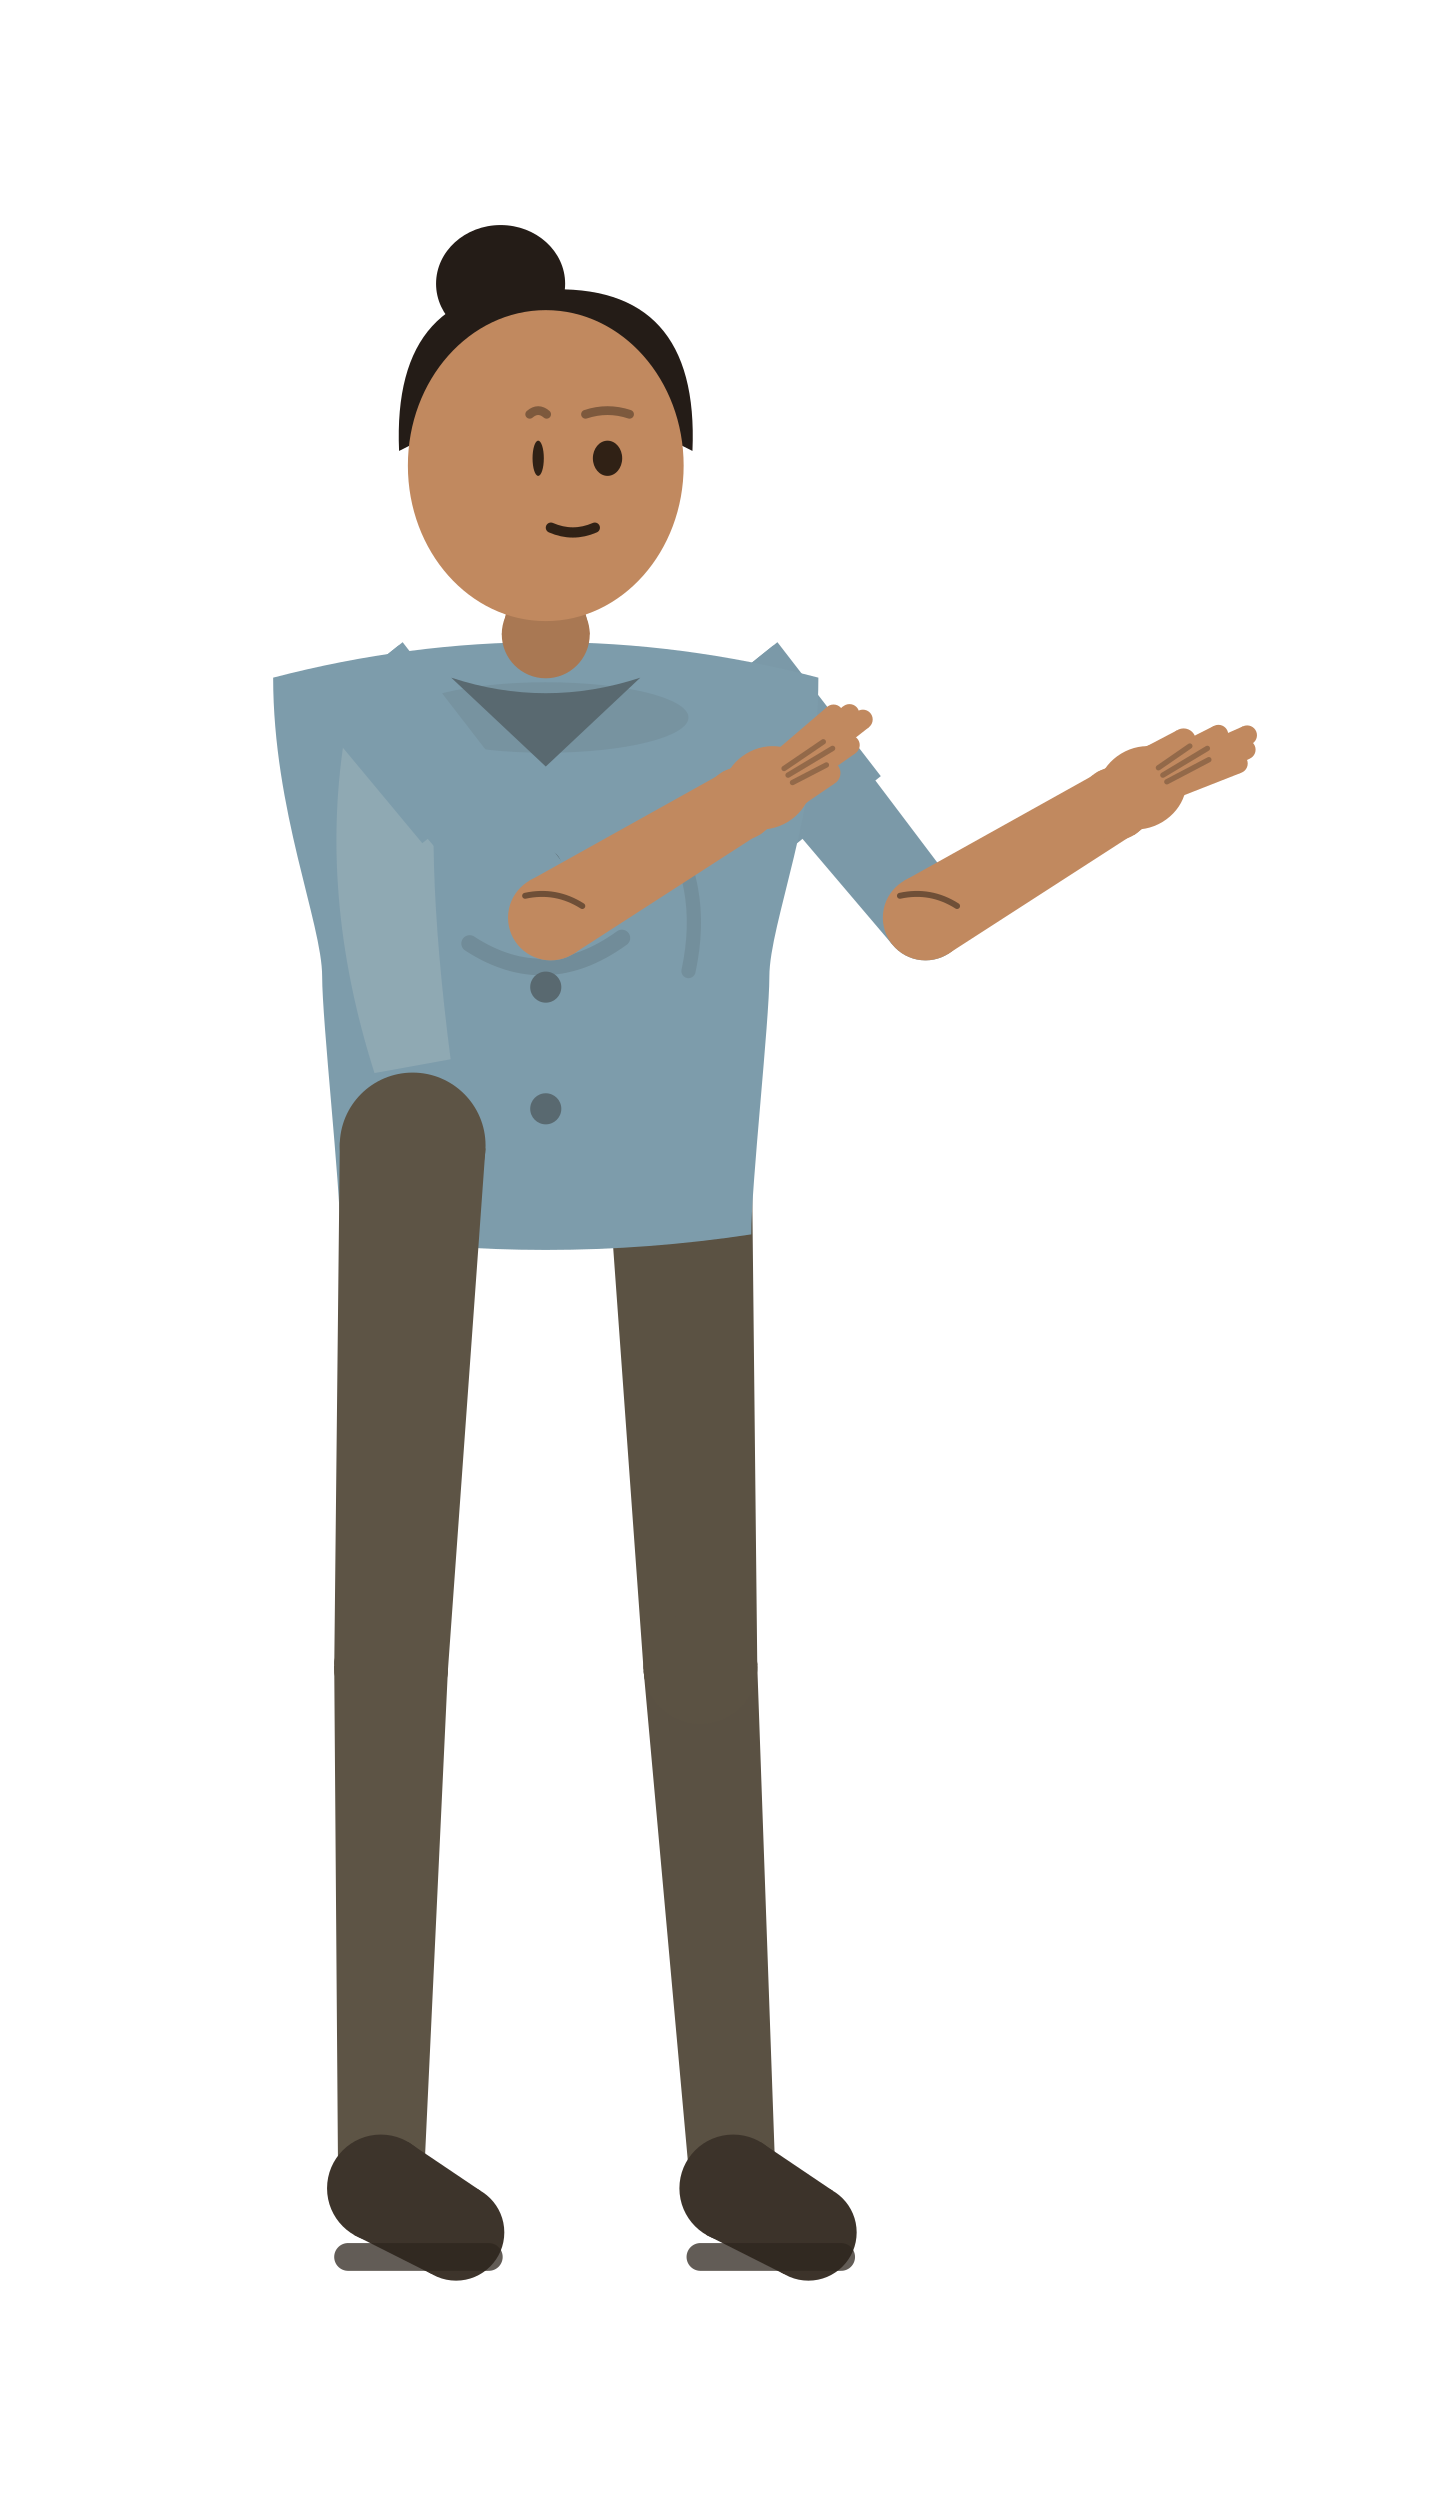
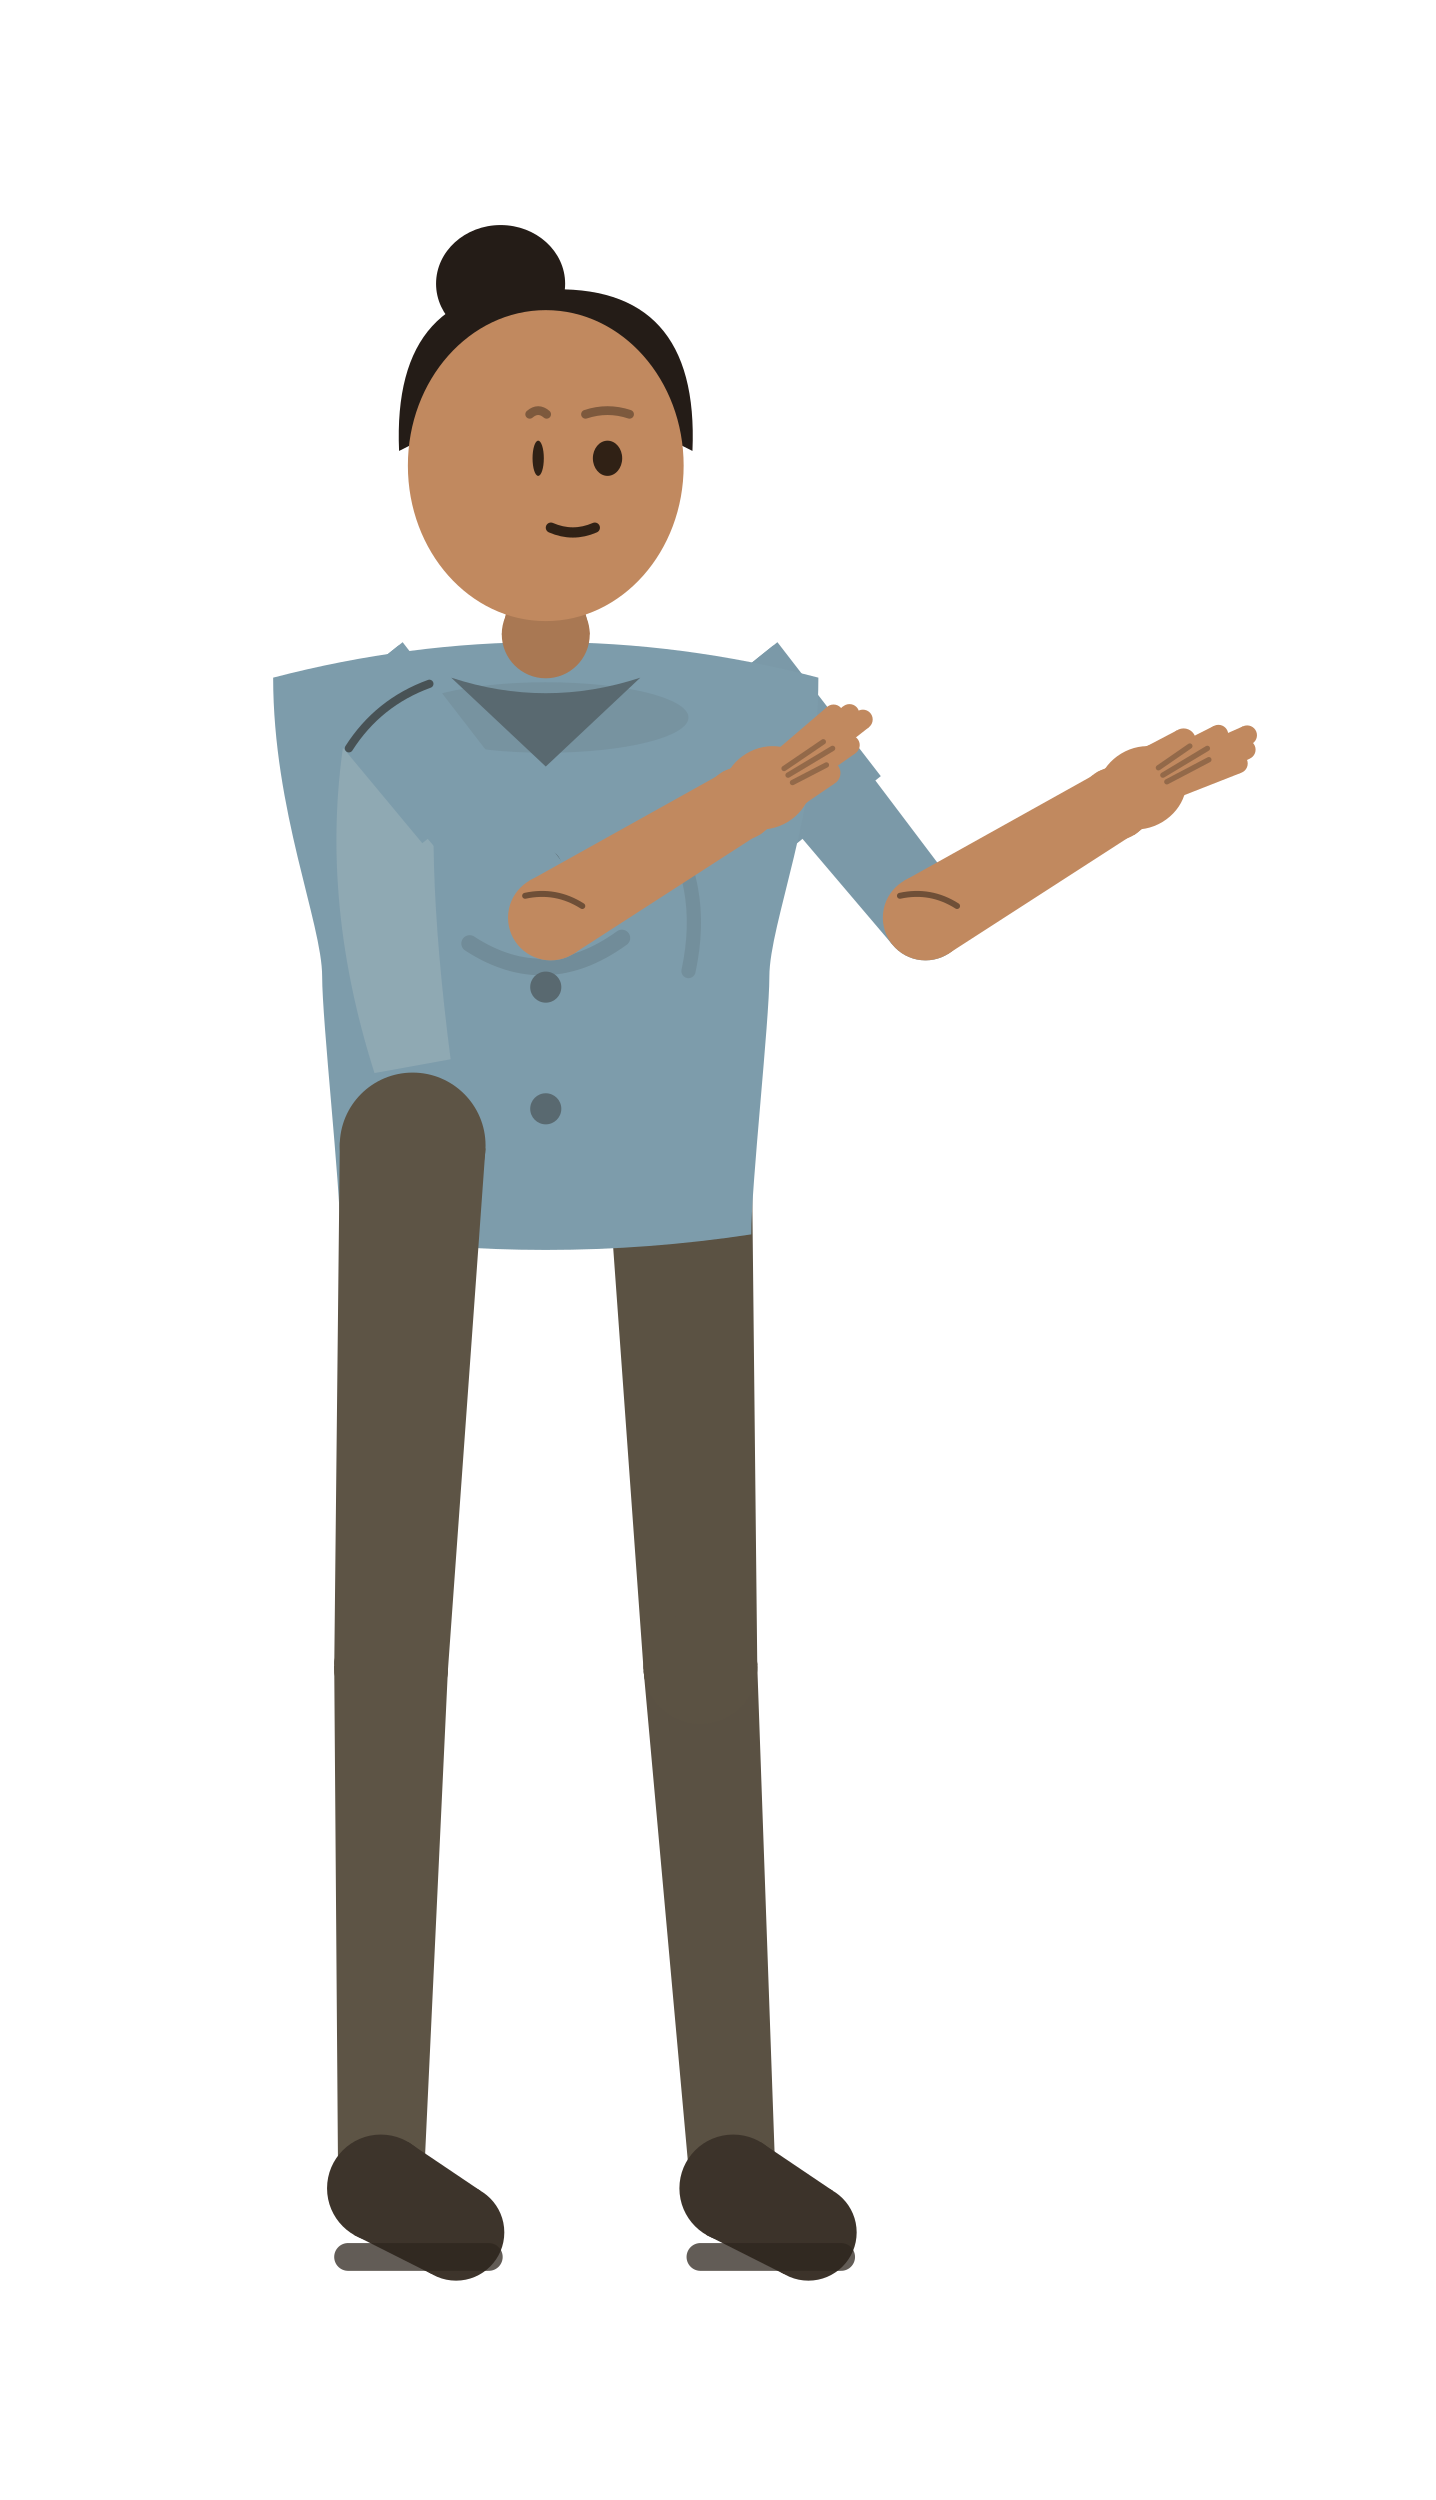
<svg xmlns="http://www.w3.org/2000/svg" class="nex-paperbook-figure" viewBox="-245.56 -515.4 646.09 1124.85" role="img" aria-label="Paperbook character">
  <g class="pb-figure" data-view-axis="three-quarter-right">
    <g class="pb-limb" fill="#5a5143">
      <path d="M 44.03 236.28 L 65.15 470.42 L 103.48 468.01 L 95.13 233.07 Z" />
      <circle cx="69.58" cy="234.68" r="25.6" />
      <circle cx="84.32" cy="469.21" r="19.2" />
    </g>
    <g class="pb-limb" fill="#5b5243">
      <path d="M 27.12 1.35 L 44 235.73 L 95.16 233.62 L 92.66 -1.35 Z" />
      <circle cx="59.89" cy="0" r="32.8" />
      <circle cx="69.58" cy="234.68" r="25.6" />
    </g>
    <g class="pb-foot" fill="#3c332a">
      <path d="M 72.09 490.09 L 107.2 507.79 L 129.15 470.32 L 96.55 448.34 Z" />
      <circle cx="84.32" cy="469.21" r="24.19" />
      <circle cx="118.18" cy="489.05" r="21.71" />
    </g>
    <g class="pb-foot" fill="#2e261e">
      <path d="M 69.6 500.09 L 132.9 500.09" stroke="#2e261e" stroke-width="12.51" stroke-linecap="round" fill="none" opacity="0.75" />
    </g>
    <g class="pb-limb" fill="#7b99a8">
      <path d="M 66.21 -195.99 L 155.87 -90.49 L 185.84 -114.5 L 102.42 -225.01 Z" />
      <circle cx="170.86" cy="-102.49" r="19.2" />
    </g>
    <g class="pb-sleeve" fill="#7b99a8">
      <path d="M 64.4 -194.54 L 113.08 -136.01 L 150.74 -166.18 L 104.23 -226.46 Z" />
+     </g>
+     <g class="pb-detail" fill="none">
+       <path d="M 116.27 -207.73 Q 93.23 -199.37 80.06 -178.71" stroke="#485255" stroke-width="3.71" stroke-linecap="round" />
    </g>
    <g class="pb-top" fill="#7d9cab">
      <path d="M -122.66 -210.5 Q 0 -242.5 122.66 -210.5 C 122.66 -150.5 100.61 -100 100.61 -76 C 100.61 -56 92.45 18 92.45 40 Q 0 54 -92.45 40 C -92.45 18 -100.61 -56 -100.61 -76 C -100.61 -100 -122.66 -150.5 -122.66 -210.5 Z" />
    </g>
    <g class="pb-fold" fill="#a1b5bb">
      <path d="M -89.9 -187.6 Q -102.75 -113.2 -77.06 -32.6 L -42.81 -38.8 Q -55.66 -138 -47.09 -190.08 Z" opacity="0.5" />
    </g>
    <g class="pb-fold" fill="none">
      <path d="M -34.25 -90.88 Q 0 -68.56 34.25 -93.36" fill="none" stroke="#60747c" stroke-width="7.49" stroke-linecap="round" opacity="0.4" />
    </g>
    <g class="pb-fold" fill="none">
      <path d="M 51.37 -147.92 Q 72.78 -118.16 64.22 -78.48" fill="none" stroke="#60747c" stroke-width="6.42" stroke-linecap="round" opacity="0.32" />
    </g>
    <g class="pb-fold" fill="#60747c">
      <ellipse cx="0" cy="-192.56" rx="64.22" ry="15.88" opacity="0.22" />
    </g>
    <g class="pb-trim" fill="#596970">
      <path d="M -42.55 -210.5 L 0 -170.5 L 42.55 -210.5 Q 0 -196.5 -42.55 -210.5 Z" />
    </g>
    <g class="pb-trim" fill="#596970">
      <circle cx="0" cy="-126" r="7" />
      <circle cx="0" cy="-71.25" r="7" />
      <circle cx="0" cy="-16.5" r="7" />
    </g>
    <g class="pb-neck" fill="#a97853">
      <path d="M -16.5 -246.5 L -19.8 -230 L 19.8 -230 L 16.5 -246.5 Z" />
      <circle cx="0" cy="-246.5" r="16.5" />
      <circle cx="0" cy="-230" r="19.8" />
    </g>
    <g class="pb-hair" fill="#241c17">
      <path d="M -66 -312.5 Q -69.3 -388.4 0 -385.1 Q 69.3 -388.4 66 -312.5 Q 0 -346.82 -66 -312.5 Z" />
      <ellipse cx="-20.32" cy="-387.74" rx="29.04" ry="26.4" />
    </g>
    <g class="pb-head" fill="#c1895f">
      <ellipse cx="0" cy="-305.9" rx="62.04" ry="69.96" />
    </g>
    <g class="pb-face">
      <path d="M 17.89 -329 Q 27.79 -332.3 37.69 -329" fill="none" stroke="#7d593d" stroke-width="3.96" stroke-linecap="round" />
      <path d="M -7.22 -329 Q -3.41 -332.3 0.39 -329" fill="none" stroke="#7d593d" stroke-width="3.96" stroke-linecap="round" />
      <ellipse cx="27.79" cy="-309.2" rx="6.6" ry="7.92" fill="#302115" />
      <ellipse cx="-3.41" cy="-309.2" rx="2.54" ry="7.92" fill="#302115" />
      <path d="M 2.31 -277.98 Q 12.19 -273.67 22.07 -277.98" fill="none" stroke="#302115" stroke-width="4.62" stroke-linecap="round" />
    </g>
    <g class="pb-limb" fill="#5d5445">
      <path d="M -92.66 -1.35 L -95.16 233.62 L -44 235.73 L -27.12 1.35 Z" />
      <circle cx="-59.89" cy="0" r="32.8" />
      <circle cx="-69.58" cy="234.68" r="25.6" />
    </g>
    <g class="pb-limb" fill="#5d5445">
      <path d="M -95.18 234.17 L -93.41 468.83 L -55.02 469.59 L -43.99 235.18 Z" />
      <circle cx="-69.58" cy="234.68" r="25.6" />
      <circle cx="-74.22" cy="469.21" r="19.2" />
    </g>
    <g class="pb-limb" fill="#c1895f">
      <path d="M 180.74 -86.03 L 264.46 -140.05 L 247.99 -167.48 L 160.97 -118.95 Z" />
      <circle cx="170.86" cy="-102.49" r="19.2" />
      <circle cx="256.22" cy="-153.76" r="16" />
    </g>
    <g class="pb-detail" fill="none">
      <path d="M 159.36 -112.35 Q 173.16 -115.34 185.06 -107.75" fill="none" stroke="#6f4f37" stroke-width="2.69" stroke-linecap="round" />
    </g>
    <g class="pb-foot" fill="#3d342b">
      <path d="M -86.45 490.09 L -51.33 507.79 L -29.38 470.32 L -61.99 448.34 Z" />
      <circle cx="-74.22" cy="469.21" r="24.19" />
      <circle cx="-40.36" cy="489.05" r="21.71" />
    </g>
    <g class="pb-foot" fill="#2e261e">
      <path d="M -88.94 500.09 L -25.64 500.09" stroke="#2e261e" stroke-width="12.51" stroke-linecap="round" fill="none" opacity="0.75" />
    </g>
    <g class="pb-limb" fill="#7d9cab">
      <path d="M -102.42 -195.99 L -12.76 -90.49 L 17.2 -114.5 L -66.21 -225.01 Z" />
      <circle cx="2.22" cy="-102.49" r="19.2" />
    </g>
    <g class="pb-sleeve" fill="#7d9cab">
      <path d="M -104.23 -194.54 L -55.55 -136.01 L -17.89 -166.18 L -64.4 -226.46 Z" />
    </g>
+     <g class="pb-detail" fill="none">
+       <path d="M -52.37 -207.73 Q -75.4 -199.37 -88.58 -178.71" stroke="#485255" stroke-width="3.71" stroke-linecap="round" />
+     </g>
    <g class="pb-hand" fill="#c1895f">
      <path d="M 264.68 -139.69 L 275.74 -148.35 L 260.61 -173.53 L 247.77 -167.84 Z" />
      <circle cx="256.22" cy="-153.76" r="16.42" />
      <circle cx="268.18" cy="-160.94" r="14.69" />
      <ellipse cx="268.18" cy="-160.94" rx="20.74" ry="17.97" transform="rotate(-30.99 268.18 -160.94)" />
      <path d="M 277.26 -167.69 L 289.96 -177.47 L 283.99 -186.78 L 269.8 -179.33 Z" />
      <circle cx="273.53" cy="-173.51" r="6.91" />
      <circle cx="286.98" cy="-182.13" r="5.53" />
      <path d="M 278.33 -165.12 L 304.79 -180.98 L 300.52 -188.73 L 272.99 -174.8 Z" />
      <circle cx="275.66" cy="-169.96" r="5.53" />
      <circle cx="302.66" cy="-184.85" r="4.42" />
      <path d="M 280.02 -161.64 L 317.47 -180.59 L 313.69 -188.58 L 275.29 -171.64 Z" />
      <circle cx="277.66" cy="-166.64" r="5.53" />
      <circle cx="315.58" cy="-184.59" r="4.42" />
      <path d="M 281.54 -158.52 L 316.62 -174 L 313.29 -182.19 L 277.37 -168.77 Z" />
      <circle cx="279.45" cy="-163.65" r="5.53" />
      <circle cx="314.96" cy="-178.1" r="4.42" />
      <path d="M 282.83 -155.88 L 312.9 -167.69 L 309.95 -176.03 L 279.14 -166.31 Z" />
      <circle cx="280.98" cy="-161.1" r="5.53" />
      <circle cx="311.42" cy="-171.86" r="4.42" />
    </g>
    <g class="pb-detail" fill="none">
      <path d="M 275.66 -169.96 L 289.79 -179.71" fill="none" stroke="#664933" stroke-width="2.42" stroke-linecap="round" opacity="0.5" />
      <path d="M 277.66 -166.64 L 297.68 -178.67" fill="none" stroke="#664933" stroke-width="2.42" stroke-linecap="round" opacity="0.5" />
      <path d="M 279.45 -163.65 L 298.34 -173.58" fill="none" stroke="#664933" stroke-width="2.42" stroke-linecap="round" opacity="0.5" />
    </g>
    <g class="pb-limb" fill="#c1895f">
      <path d="M 12.11 -86.03 L 95.83 -140.05 L 79.35 -167.48 L -7.66 -118.95 Z" />
      <circle cx="2.22" cy="-102.49" r="19.2" />
      <circle cx="87.59" cy="-153.76" r="16" />
    </g>
    <g class="pb-detail" fill="none">
      <path d="M -9.28 -112.35 Q 4.52 -115.34 16.43 -107.75" fill="none" stroke="#6f4f37" stroke-width="2.69" stroke-linecap="round" />
    </g>
    <g class="pb-hand" fill="#c1895f">
      <path d="M 96.04 -139.69 L 107.1 -148.35 L 91.98 -173.53 L 79.14 -167.84 Z" />
      <circle cx="87.59" cy="-153.76" r="16.42" />
      <circle cx="99.54" cy="-160.94" r="14.69" />
      <ellipse cx="99.54" cy="-160.94" rx="20.74" ry="17.97" transform="rotate(-30.99 99.54 -160.94)" />
      <path d="M 116.53 -153.74 L 129.78 -162.77 L 124.37 -172.41 L 109.76 -165.79 Z" />
      <circle cx="113.15" cy="-159.77" r="6.91" />
      <circle cx="127.07" cy="-167.59" r="5.53" />
      <path d="M 114.04 -158.68 L 139.26 -176.44 L 134.43 -183.86 L 108 -167.95 Z" />
      <circle cx="111.02" cy="-163.31" r="5.53" />
      <circle cx="136.85" cy="-180.15" r="4.42" />
      <path d="M 112.32 -162.2 L 145.32 -188.13 L 140.04 -195.23 L 105.72 -171.07 Z" />
      <circle cx="109.02" cy="-166.64" r="5.53" />
      <circle cx="142.68" cy="-191.68" r="4.42" />
      <path d="M 110.77 -165.38 L 139.5 -190.78 L 133.83 -197.58 L 103.68 -173.88 Z" />
      <circle cx="107.23" cy="-169.63" r="5.53" />
      <circle cx="136.66" cy="-194.18" r="4.42" />
      <path d="M 109.43 -168.1 L 132.48 -190.73 L 126.5 -197.25 L 101.96 -176.25 Z" />
      <circle cx="105.69" cy="-172.18" r="5.53" />
      <circle cx="129.49" cy="-193.99" r="4.42" />
    </g>
    <g class="pb-detail" fill="none">
      <path d="M 111.02 -163.31 L 126.27 -171.21" fill="none" stroke="#664933" stroke-width="2.42" stroke-linecap="round" opacity="0.5" />
      <path d="M 109.02 -166.64 L 129.05 -178.67" fill="none" stroke="#664933" stroke-width="2.42" stroke-linecap="round" opacity="0.5" />
      <path d="M 107.23 -169.63 L 124.87 -181.64" fill="none" stroke="#664933" stroke-width="2.42" stroke-linecap="round" opacity="0.5" />
    </g>
  </g>
</svg>
